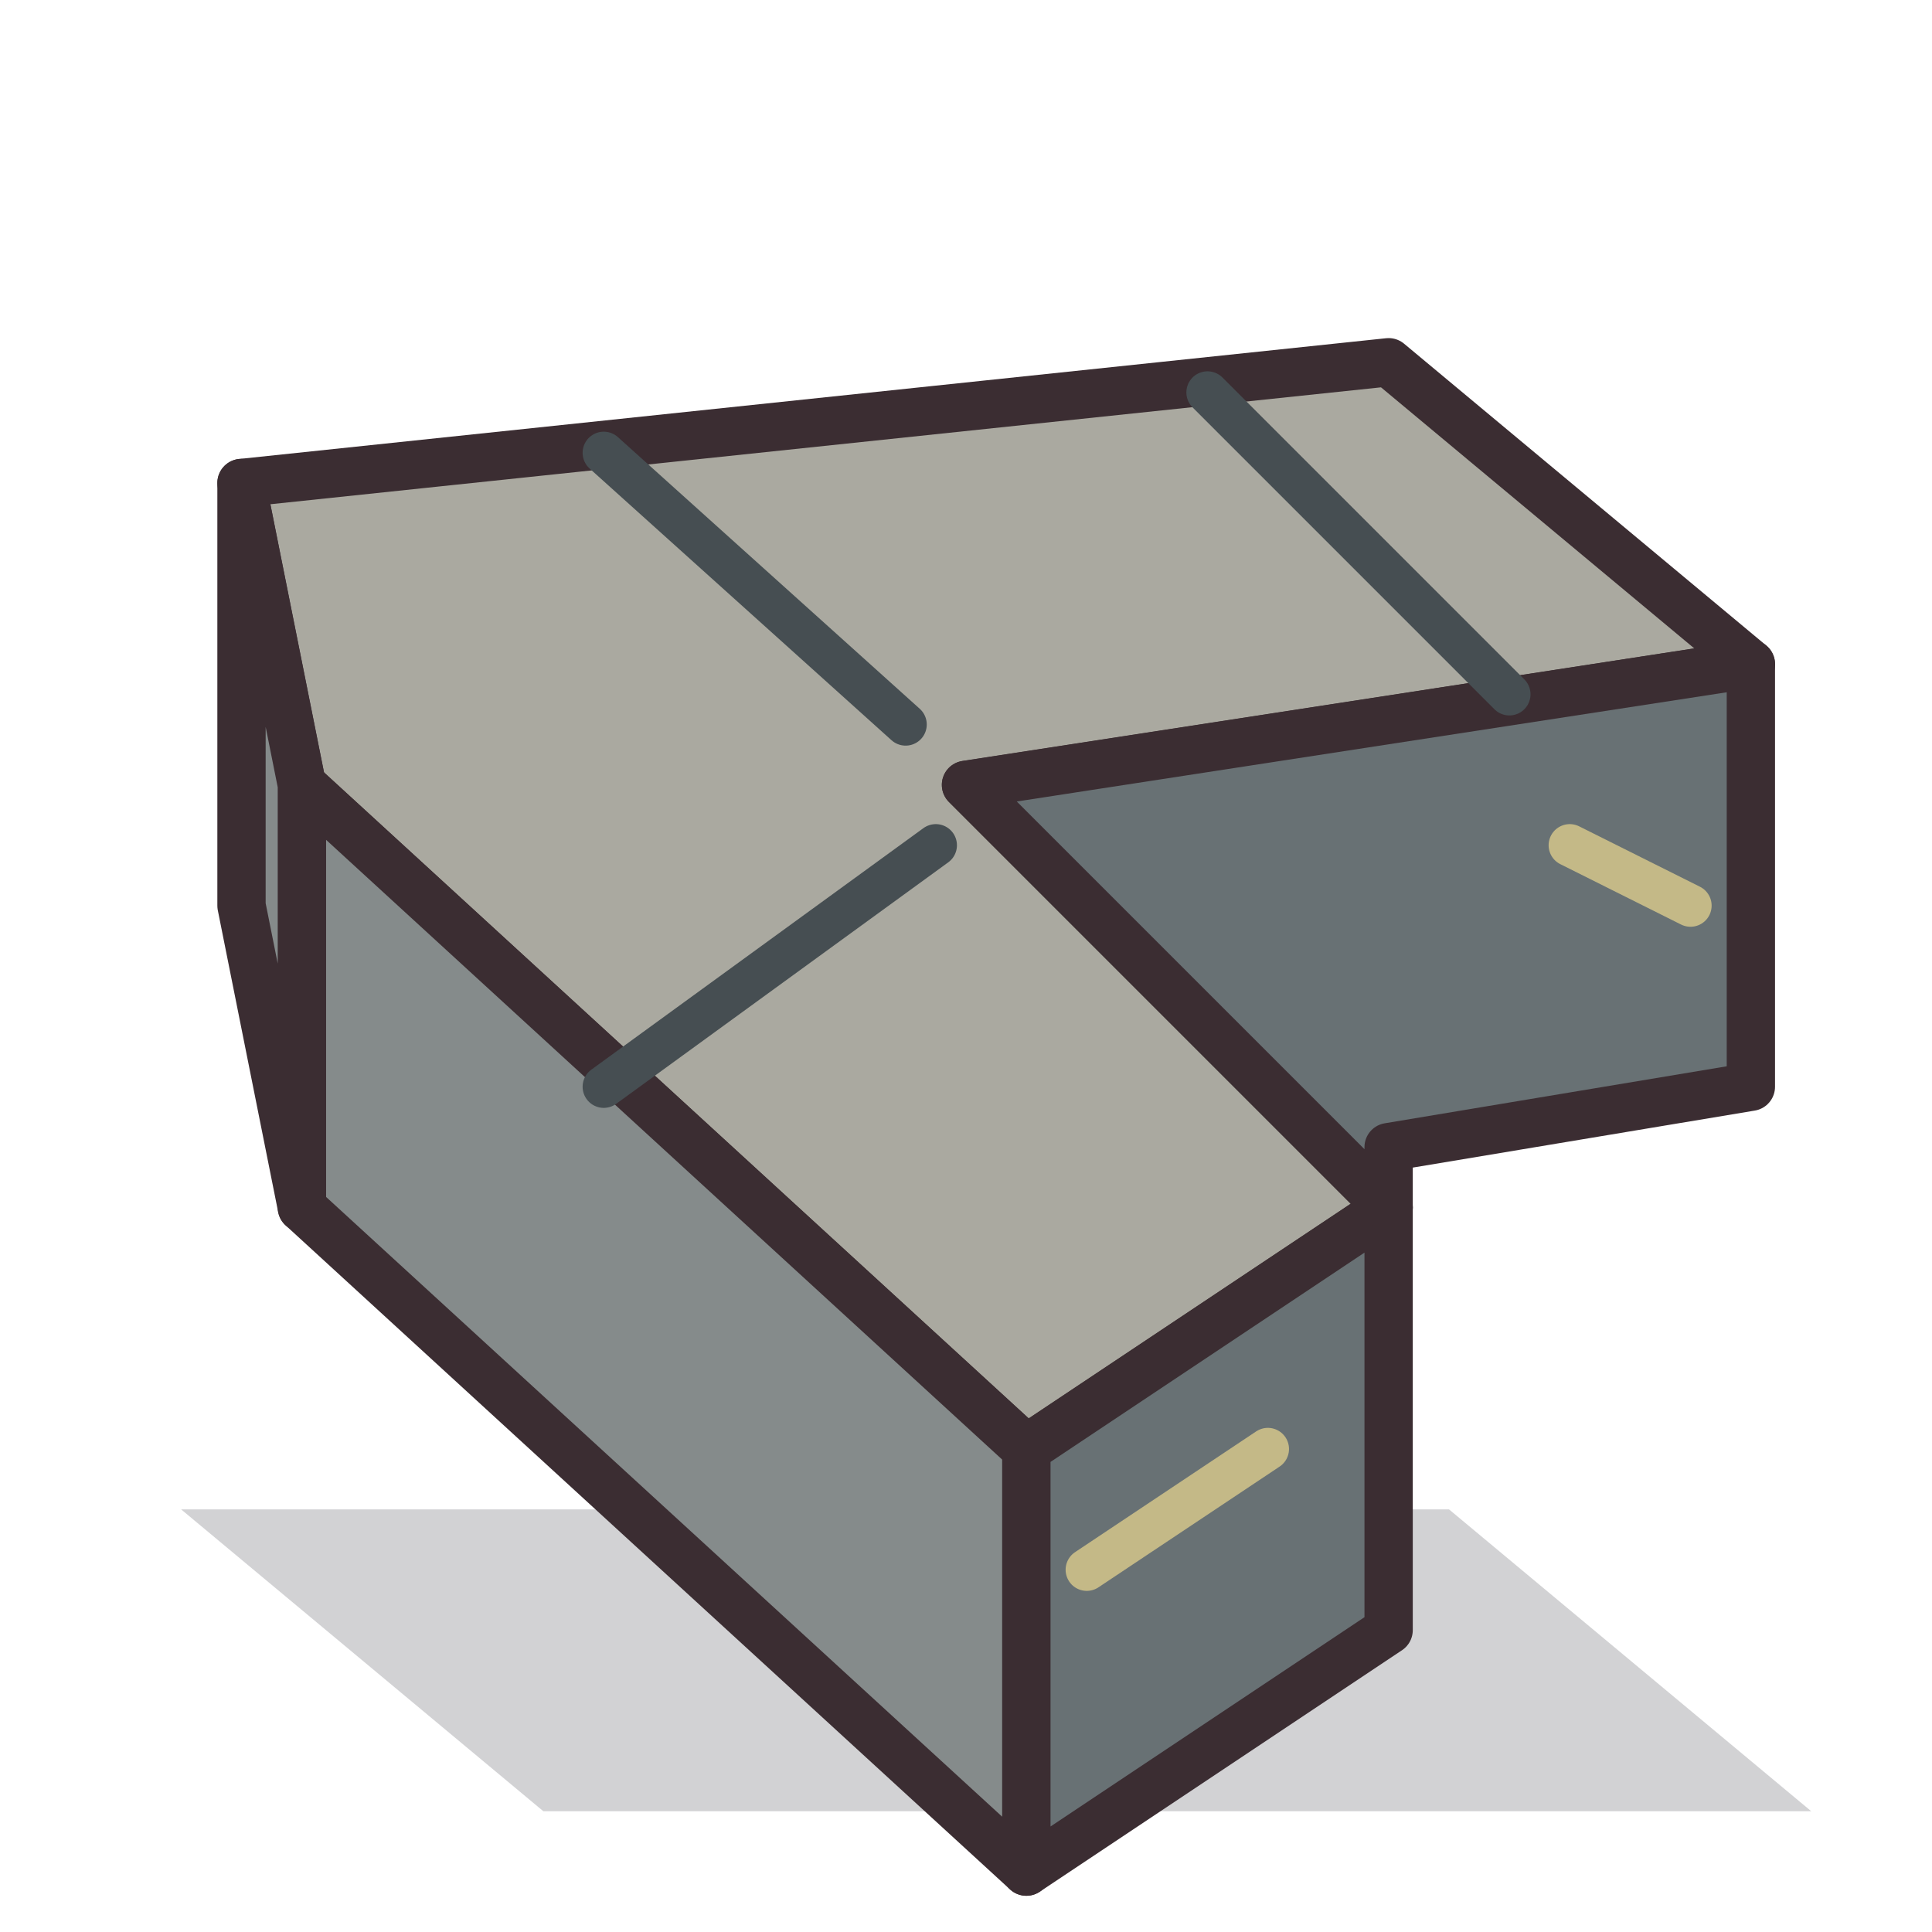
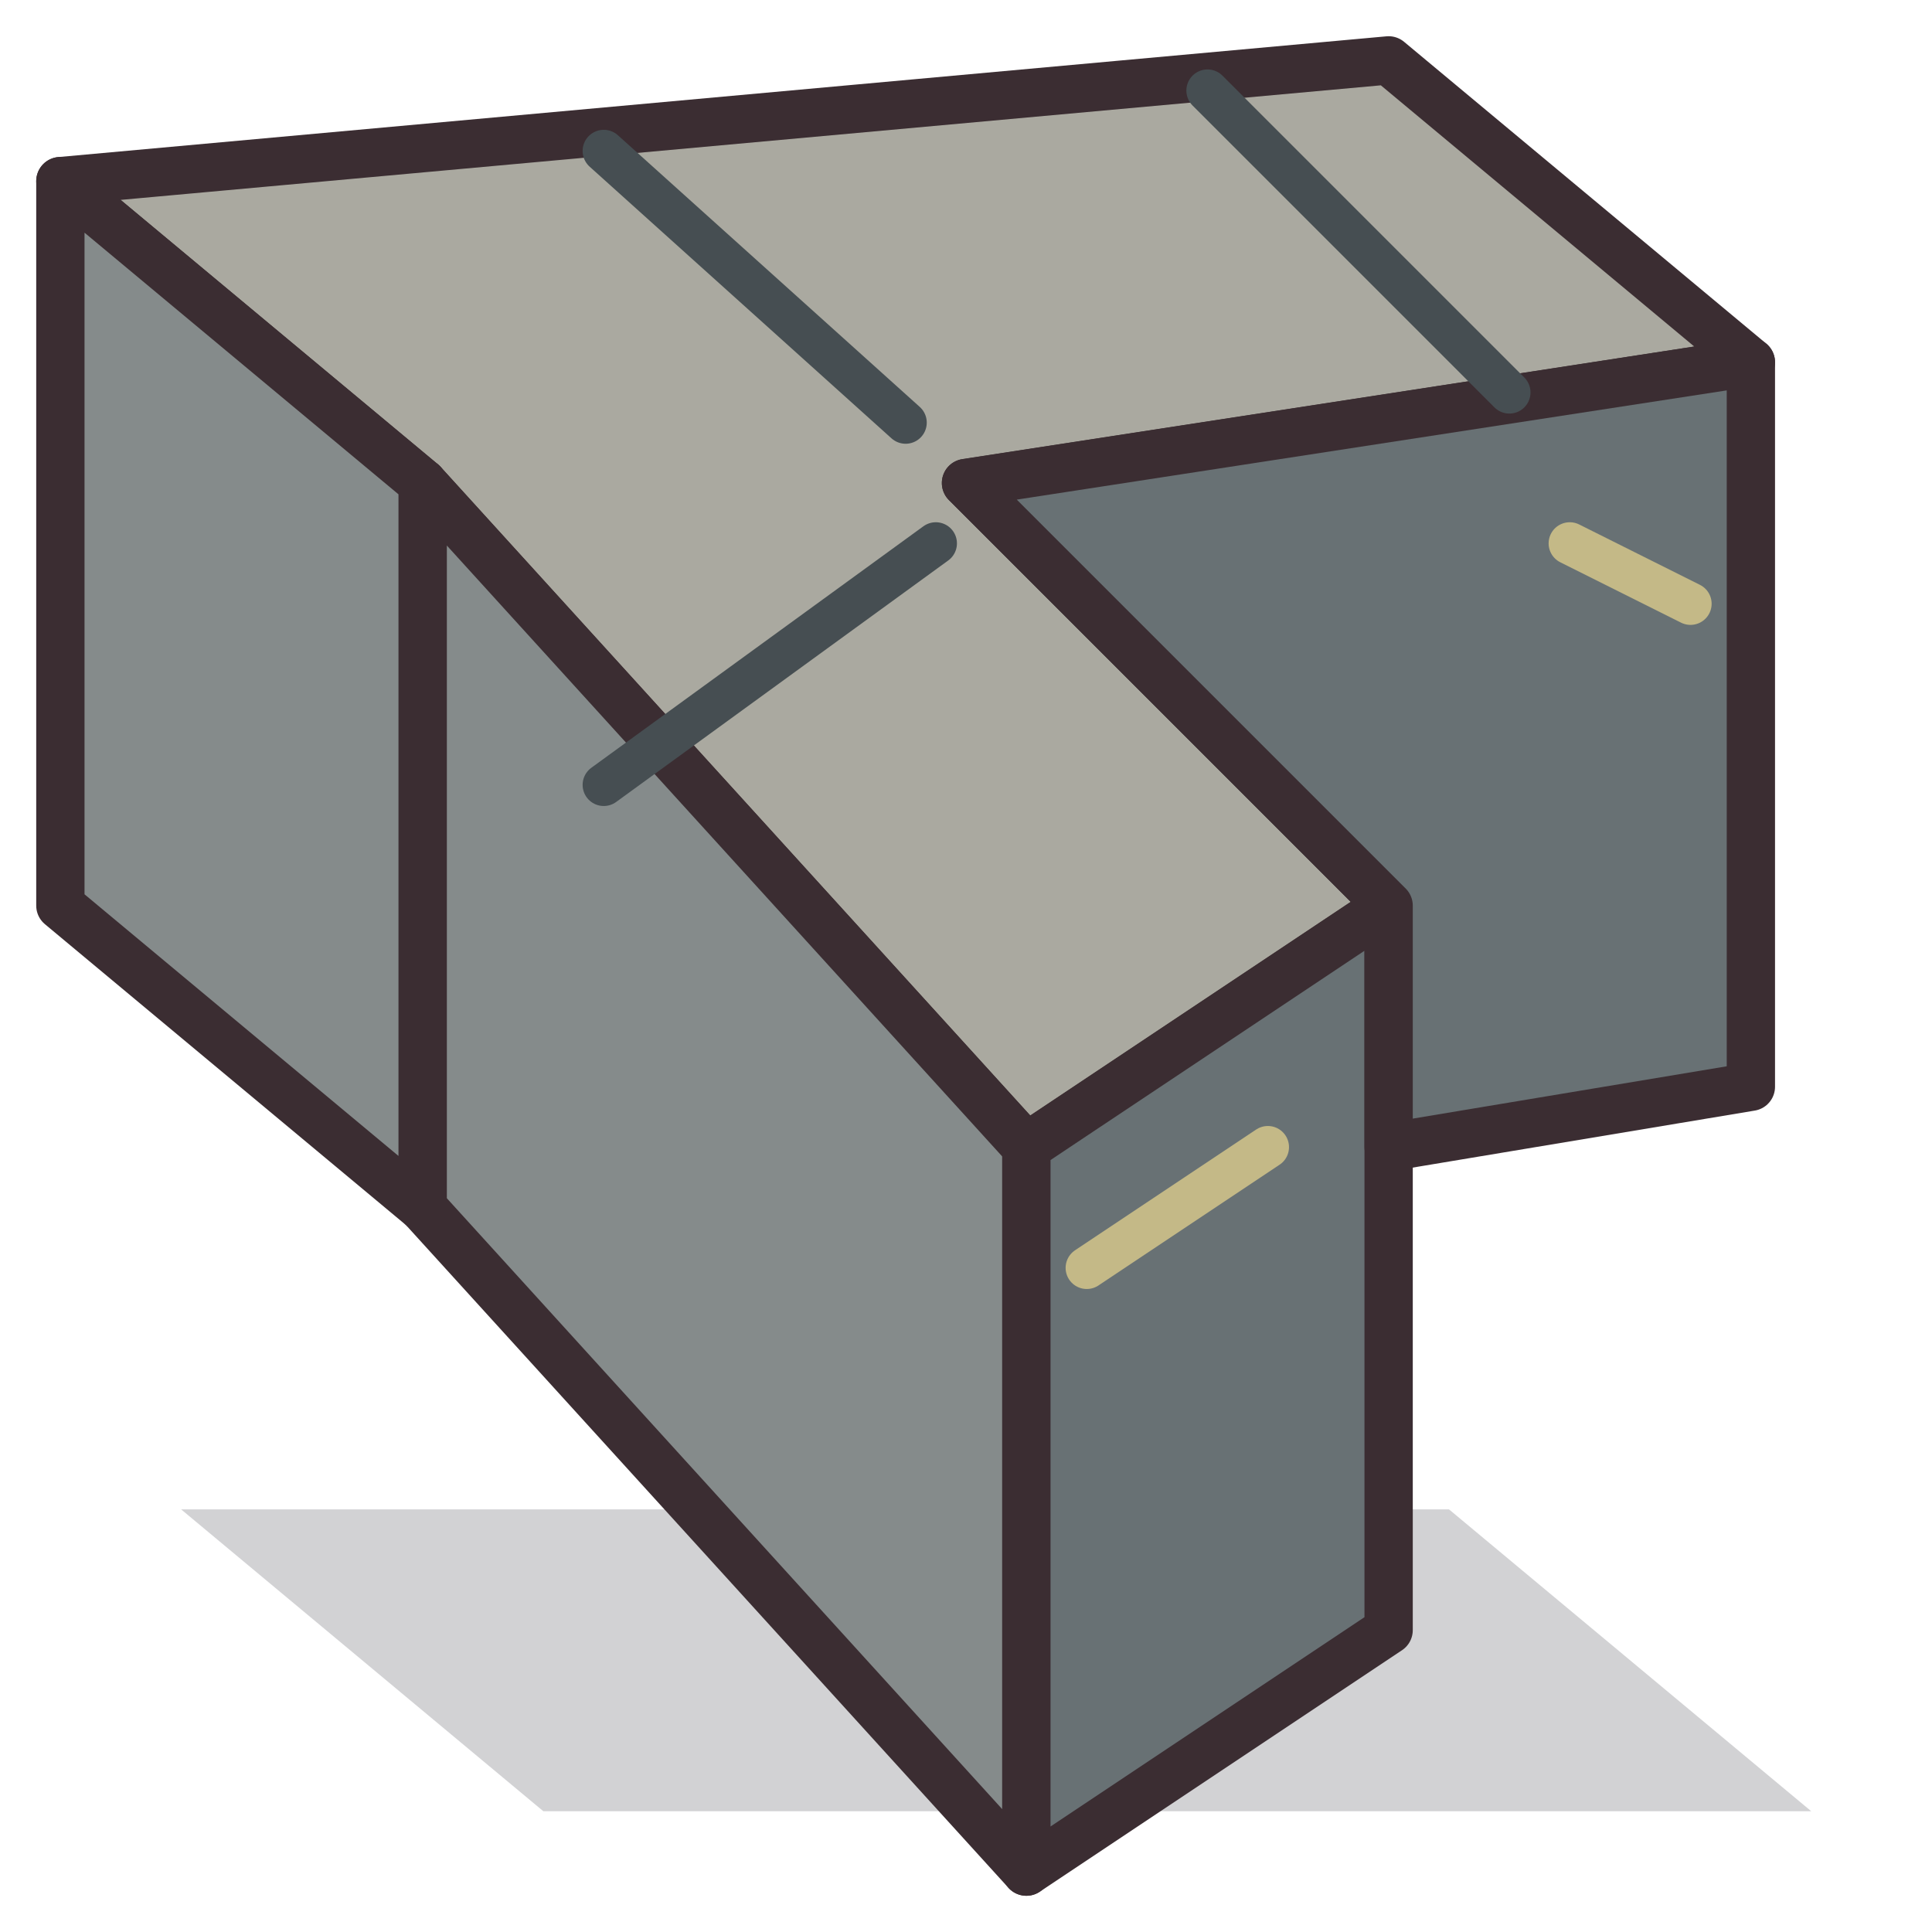
<svg xmlns="http://www.w3.org/2000/svg" width="32" height="32" viewBox="0 0 32 32" shape-rendering="geometricPrecision" stroke="#3b2d32" stroke-width="0.8" stroke-linejoin="round" stroke-linecap="round">
  <path d="M3 25 L24 25 L30 30 L9 30 Z" fill="#221f28" fill-opacity="0.2" stroke="none" />
-   <path d="M4 8 L23 6 L29 11 L16 13 L23 20 L17 24 L5 13 Z" fill="#aaa9a0" />
-   <path d="M5 13 L17 24 L17 31 L5 20 Z" fill="#858b8b" />
-   <path d="M17 24 L23 20 L23 27 L17 31 Z" fill="#687174" />
-   <path d="M16 13 L29 11 L29 18 L23 19 L23 20 Z" fill="#687174" />
-   <path d="M4 8 L5 13 L5 20 L4 15 Z" fill="#858b8b" />
-   <path d="M10 7.5 L15 12 M20 6.5 L25 11.5 M10 18 L15.5 14" fill="none" stroke="#464e52" stroke-width="0.7" />
-   <path d="M18 26 L21 24 M26 14 L28 15" stroke="#c4b987" stroke-width="0.7" />
+   <g transform="translate(0 -5)">
+     <path d="M1 8 L23 6 L29 11 L16 13 L23 20 L17 24 L7 13 Z" fill="#aaa9a0" />
+     <path d="M7 13 L17 24 L17 36 L7 25 Z" fill="#858b8b" />
+     <path d="M17 24 L23 20 L23 32 L17 36 Z" fill="#687174" />
+     <path d="M16 13 L29 11 L29 23 L23 24 L23 20 Z" fill="#687174" />
+     <path d="M1 8 L7 13 L7 25 L1 20 Z" fill="#858b8b" />
+     <path d="M10 7.5 L15 12 M20 6.5 L25 11.5 M10 18 L15.5 14" fill="none" stroke="#464e52" stroke-width="0.7" />
+     <path d="M18 26 L21 24 M26 14 L28 15" stroke="#c4b987" stroke-width="0.7" />
+   </g>
</svg>
